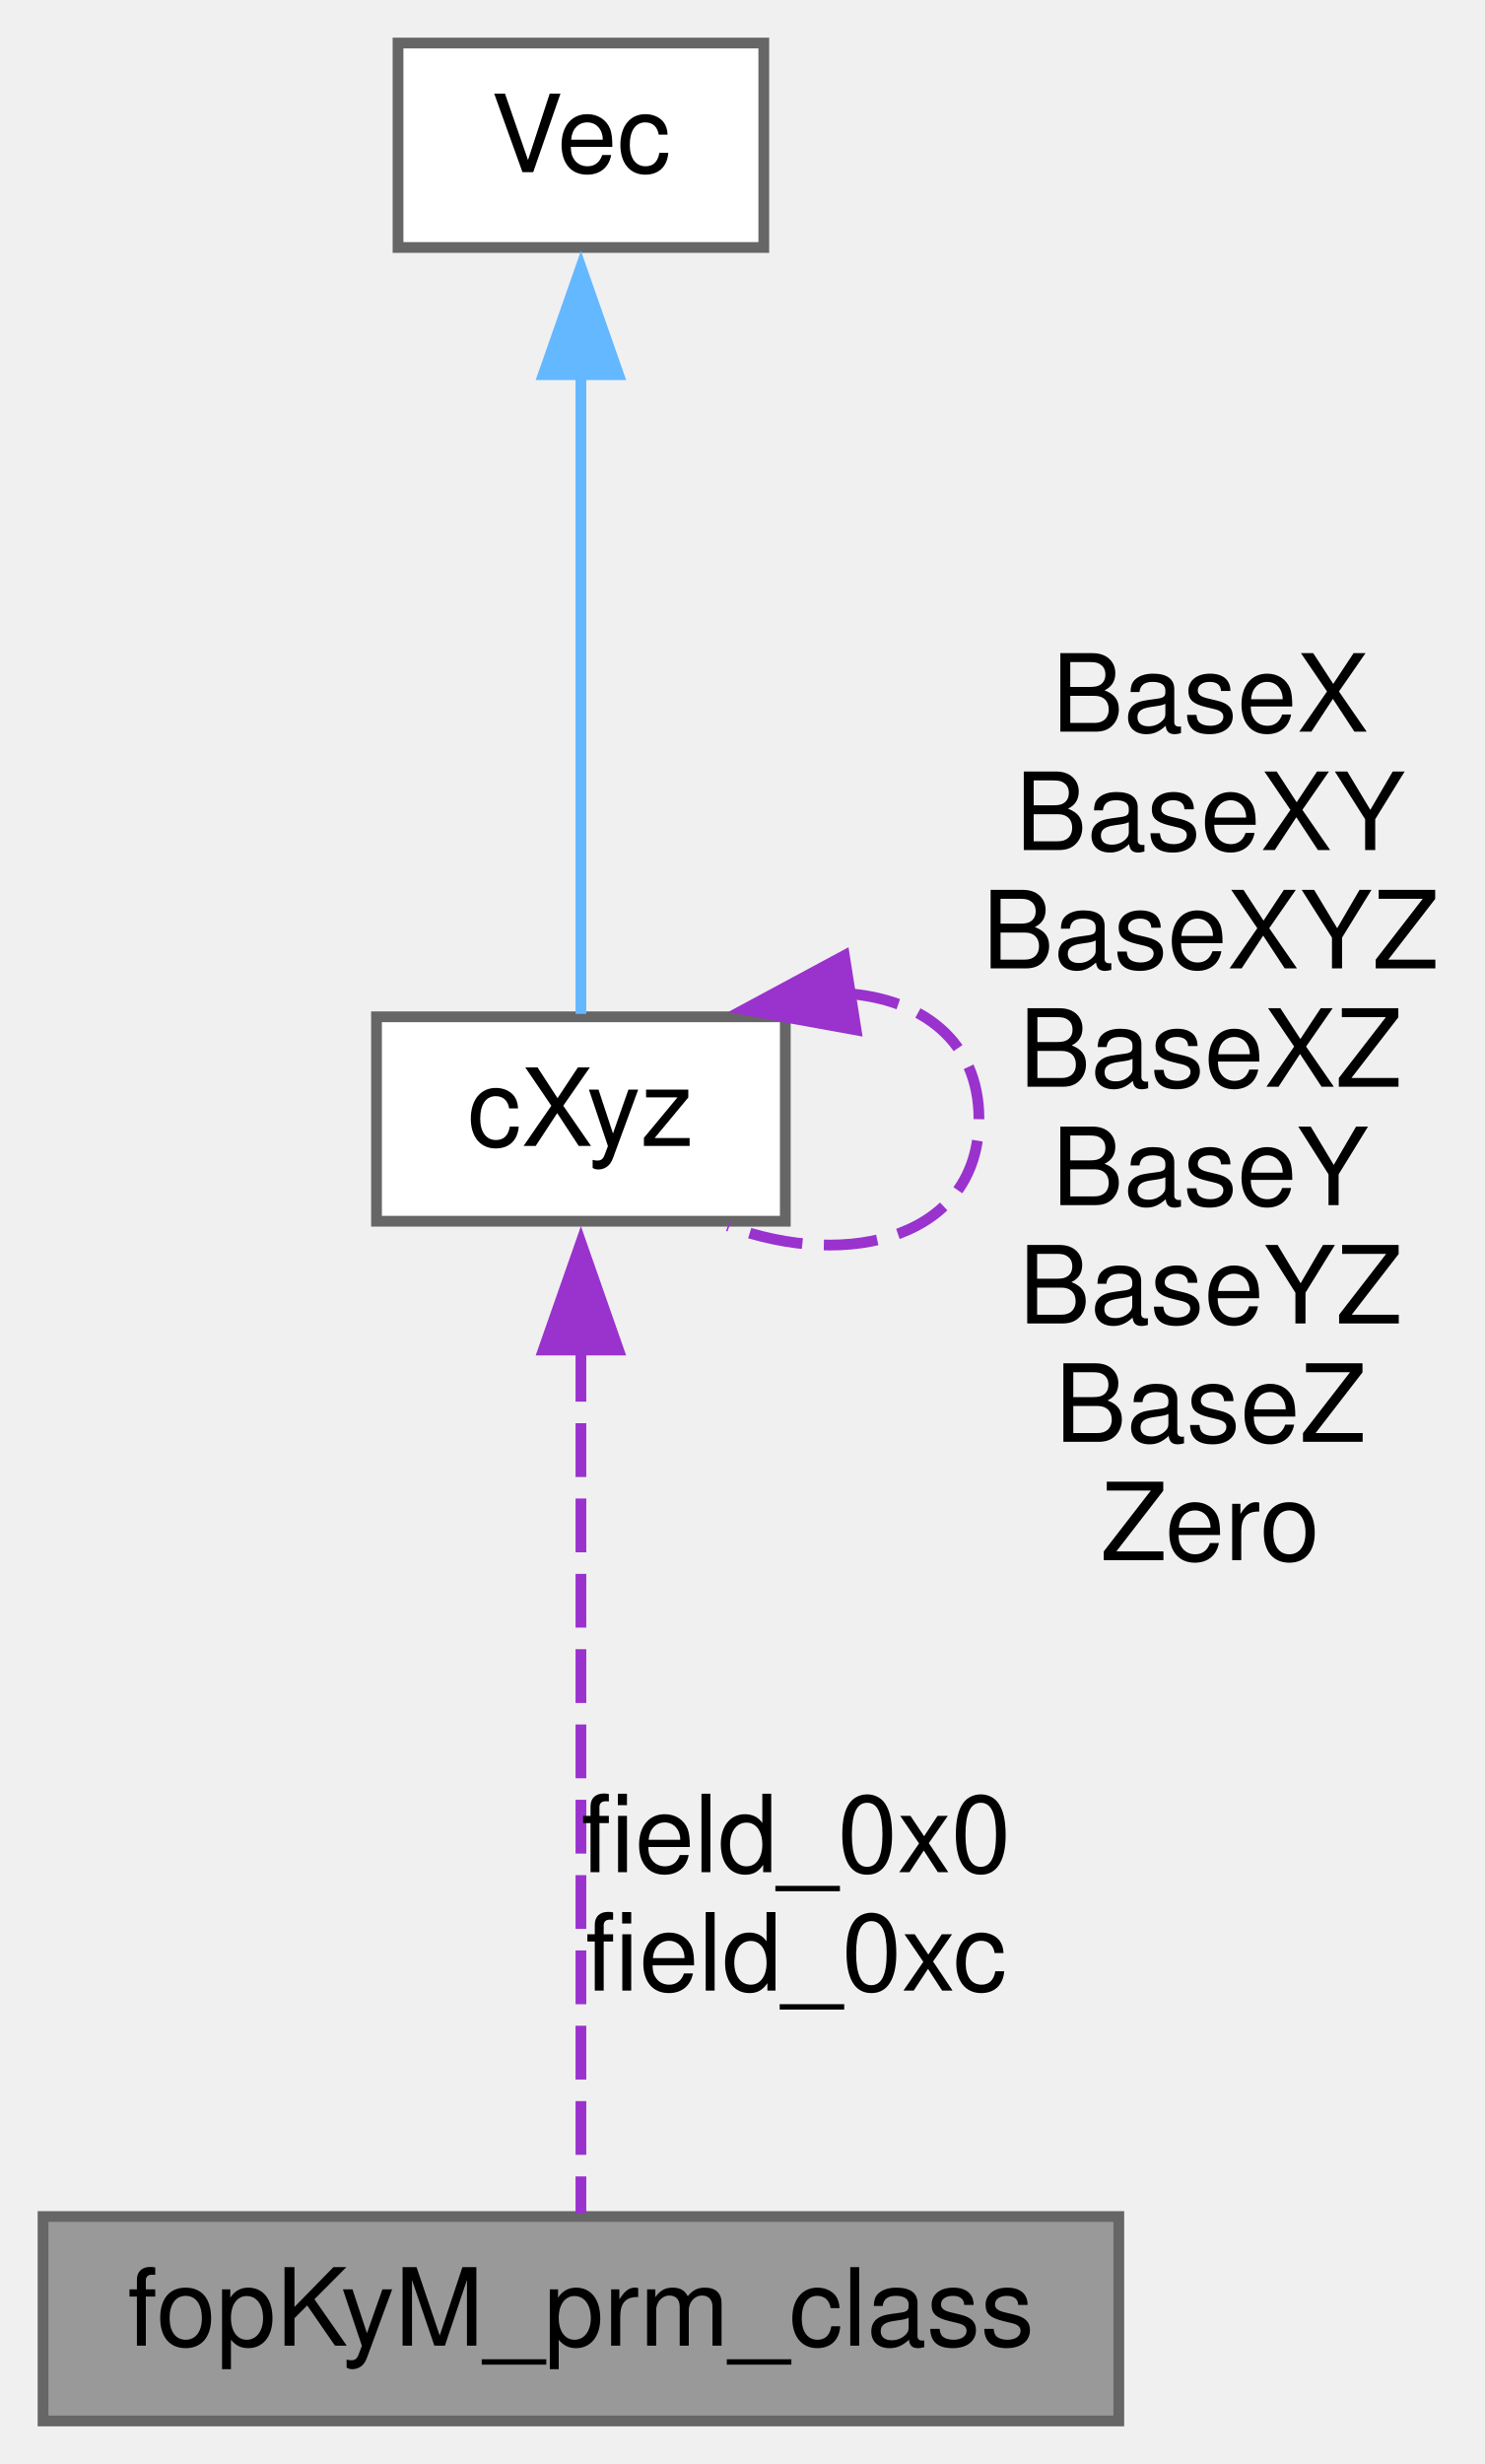
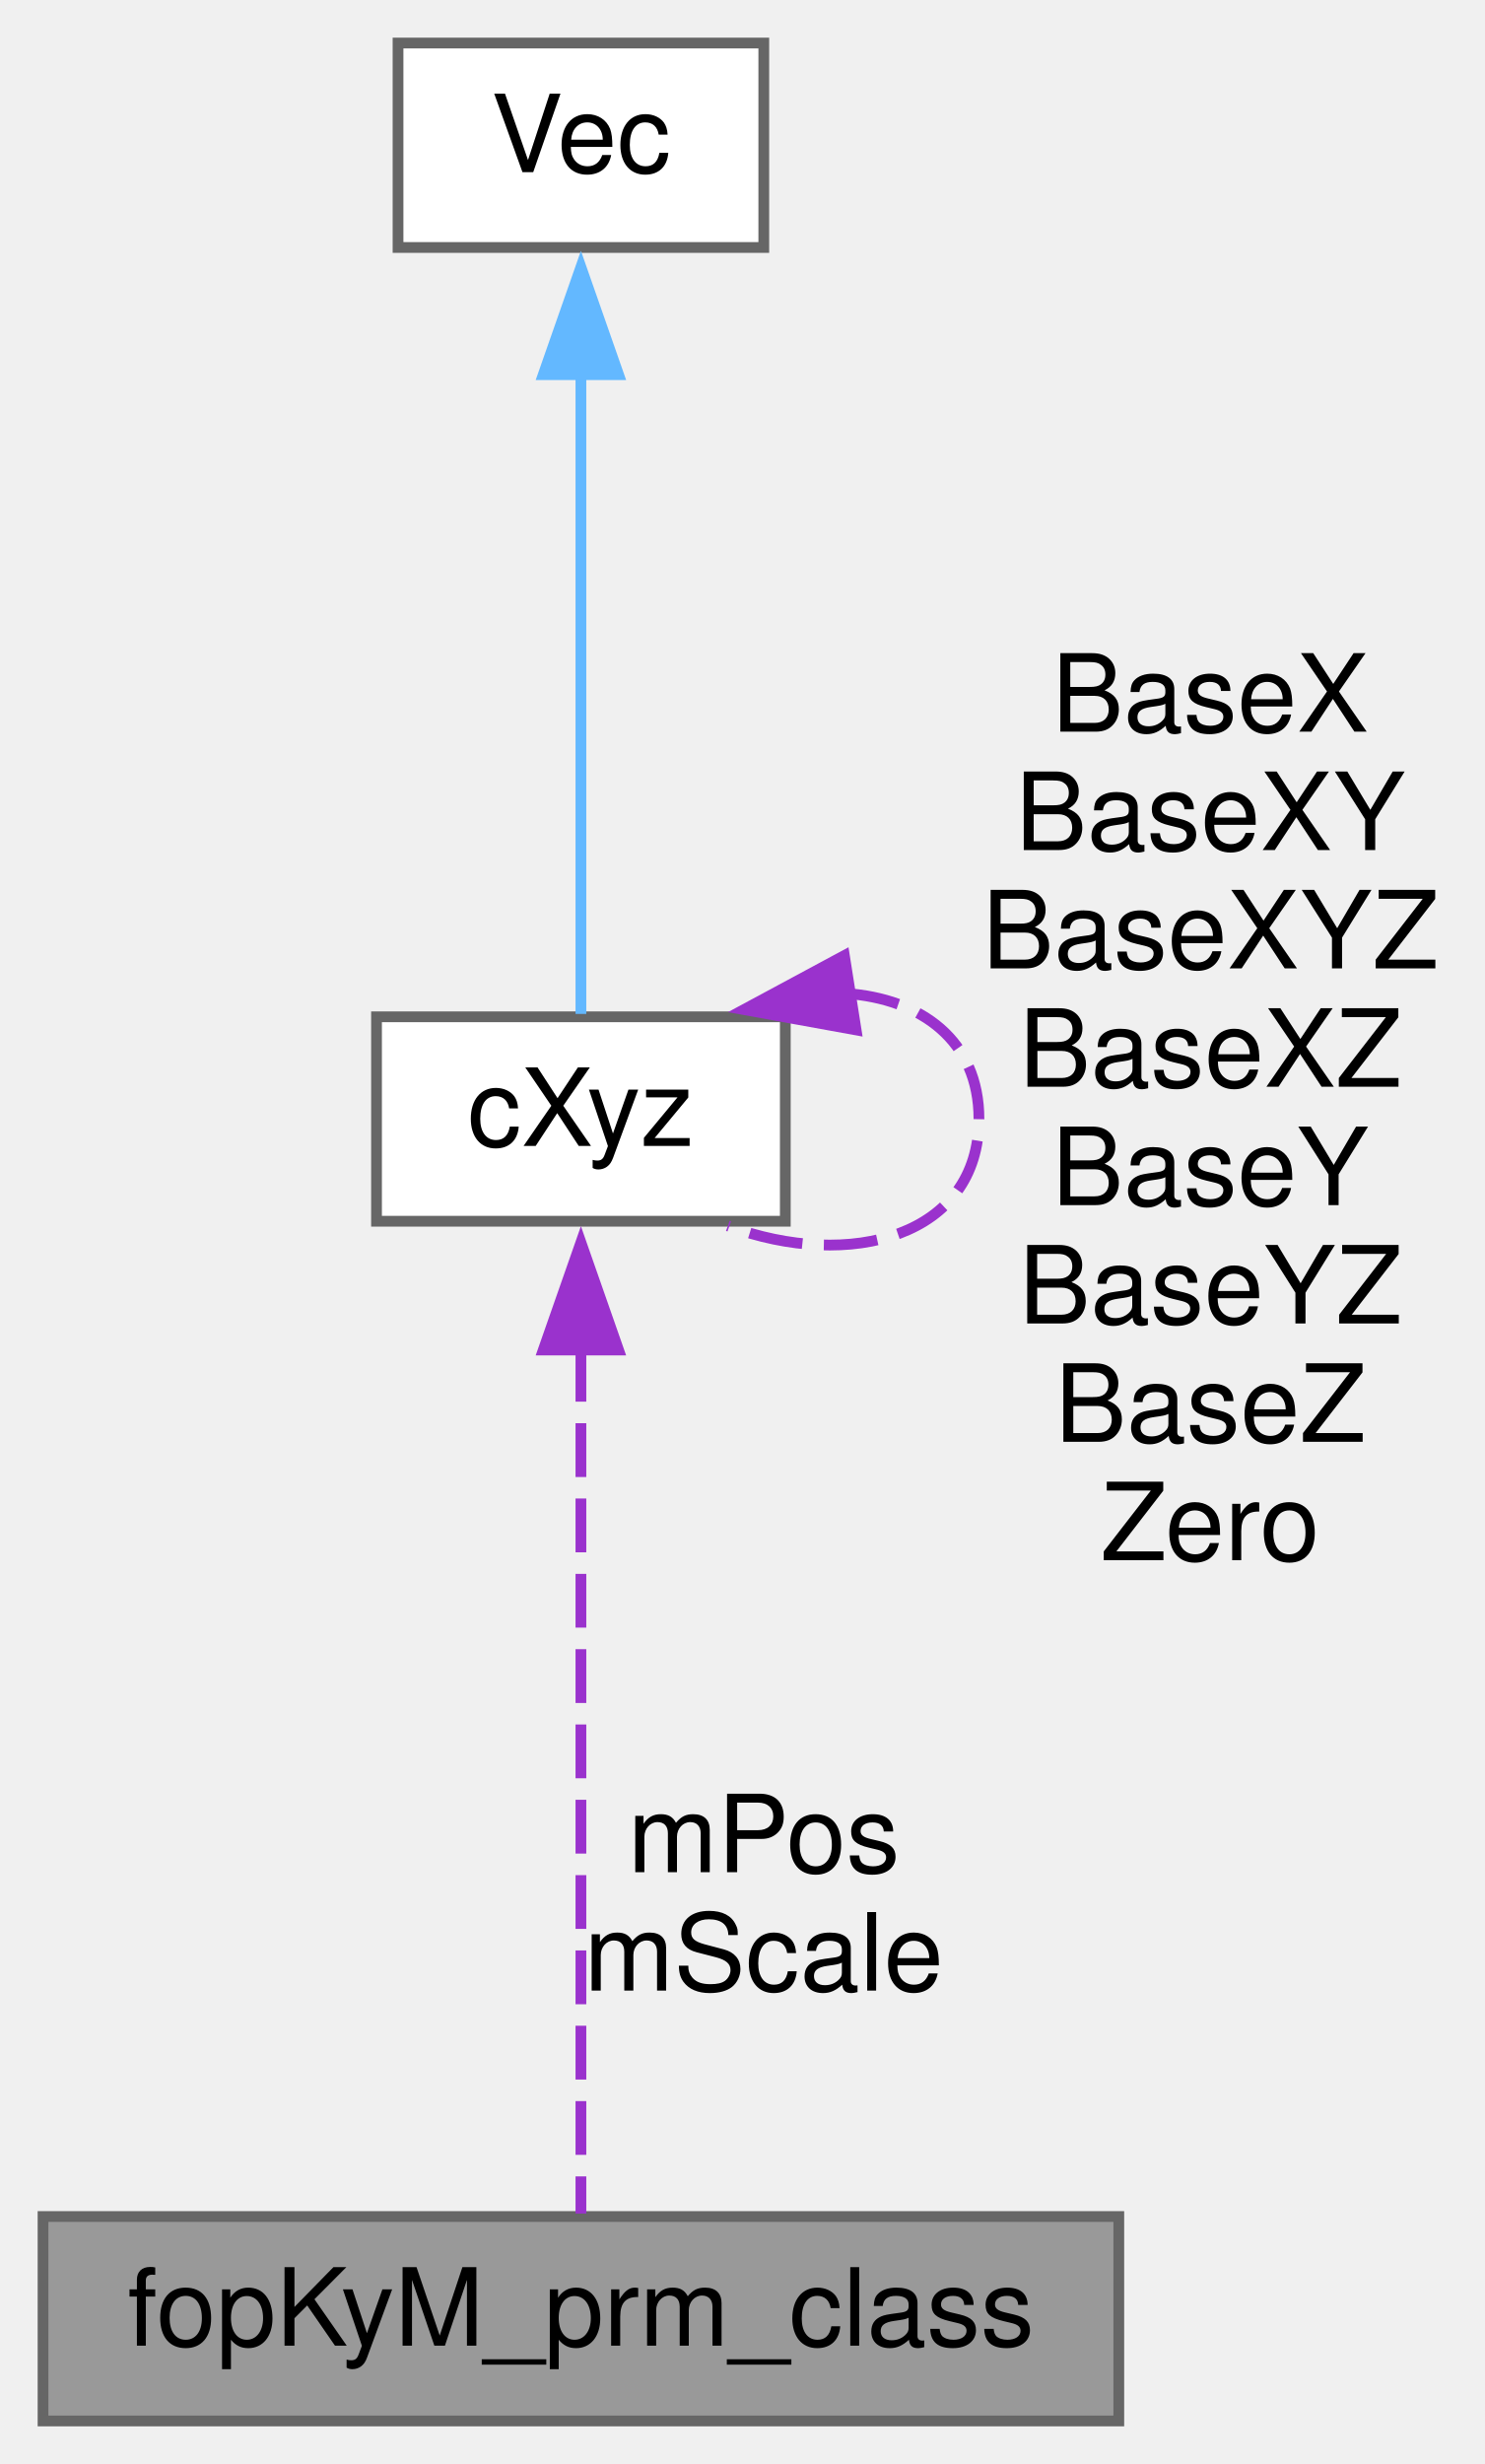
<svg xmlns="http://www.w3.org/2000/svg" xmlns:xlink="http://www.w3.org/1999/xlink" width="138pt" height="229pt" viewBox="0.00 0.00 138.00 229.00">
  <g id="graph0" class="graph" transform="scale(1 1) rotate(0) translate(4 225)">
    <g id="node1" class="node">
      <g id="a_node1">
        <a xlink:title=" ">
          <polygon fill="#999999" stroke="#666666" points="100,-19 0,-19 0,0 100,0 100,-19" />
          <text text-anchor="middle" x="50" y="-7" font-family="Helvetica,sans-Serif" font-size="10.00">fopKyM_prm_class</text>
        </a>
      </g>
    </g>
    <g id="node2" class="node">
      <g id="a_node2">
        <a xlink:href="structcXyz.html" target="_top" xlink:title=" ">
          <polygon fill="white" stroke="#666666" points="69,-130.5 31,-130.5 31,-111.5 69,-111.5 69,-130.5" />
          <text text-anchor="middle" x="50" y="-118.5" font-family="Helvetica,sans-Serif" font-size="10.00">cXyz</text>
        </a>
      </g>
    </g>
    <g id="edge1" class="edge">
      <path fill="none" stroke="#9a32cd" stroke-dasharray="5,2" d="M50,-99.73C50,-75.67 50,-36.62 50,-19.28" />
      <polygon fill="#9a32cd" stroke="#9a32cd" points="46.5,-99.53 50,-109.53 53.5,-99.53 46.5,-99.53" />
-       <text text-anchor="middle" x="70" y="-51" font-family="Helvetica,sans-Serif" font-size="10.00"> field_0x0</text>
-       <text text-anchor="middle" x="70" y="-40" font-family="Helvetica,sans-Serif" font-size="10.00">field_0xc</text>
+       <text text-anchor="middle" x="67" y="-51" font-family="Helvetica,sans-Serif" font-size="10.00"> mPos</text>
+       <text text-anchor="middle" x="67" y="-40" font-family="Helvetica,sans-Serif" font-size="10.00">mScale</text>
    </g>
    <g id="edge3" class="edge">
      <path fill="none" stroke="#9a32cd" stroke-dasharray="5,2" d="M74.62,-132.67C81.62,-132.19 87,-128.3 87,-121 87,-110.14 75.07,-106.83 63.66,-111.07" />
      <polygon fill="#9a32cd" stroke="#9a32cd" points="75.58,-129.28 65.16,-131.17 74.49,-136.19 75.58,-129.28" />
      <text text-anchor="middle" x="108.5" y="-157" font-family="Helvetica,sans-Serif" font-size="10.00"> BaseX</text>
      <text text-anchor="middle" x="108.5" y="-146" font-family="Helvetica,sans-Serif" font-size="10.00">BaseXY</text>
      <text text-anchor="middle" x="108.5" y="-135" font-family="Helvetica,sans-Serif" font-size="10.00">BaseXYZ</text>
      <text text-anchor="middle" x="108.5" y="-124" font-family="Helvetica,sans-Serif" font-size="10.00">BaseXZ</text>
      <text text-anchor="middle" x="108.5" y="-113" font-family="Helvetica,sans-Serif" font-size="10.00">BaseY</text>
      <text text-anchor="middle" x="108.5" y="-102" font-family="Helvetica,sans-Serif" font-size="10.00">BaseYZ</text>
      <text text-anchor="middle" x="108.5" y="-91" font-family="Helvetica,sans-Serif" font-size="10.00">BaseZ</text>
      <text text-anchor="middle" x="108.5" y="-80" font-family="Helvetica,sans-Serif" font-size="10.00">Zero</text>
    </g>
    <g id="node3" class="node">
      <g id="a_node3">
        <a xlink:href="structVec.html" target="_top" xlink:title=" ">
          <polygon fill="white" stroke="#666666" points="67,-221 33,-221 33,-202 67,-202 67,-221" />
          <text text-anchor="middle" x="50" y="-209" font-family="Helvetica,sans-Serif" font-size="10.00">Vec</text>
        </a>
      </g>
    </g>
    <g id="edge2" class="edge">
      <path fill="none" stroke="#63b8ff" d="M50,-190.3C50,-171.55 50,-144.53 50,-130.77" />
      <polygon fill="#63b8ff" stroke="#63b8ff" points="46.5,-190.18 50,-200.18 53.5,-190.18 46.5,-190.18" />
    </g>
  </g>
</svg>
